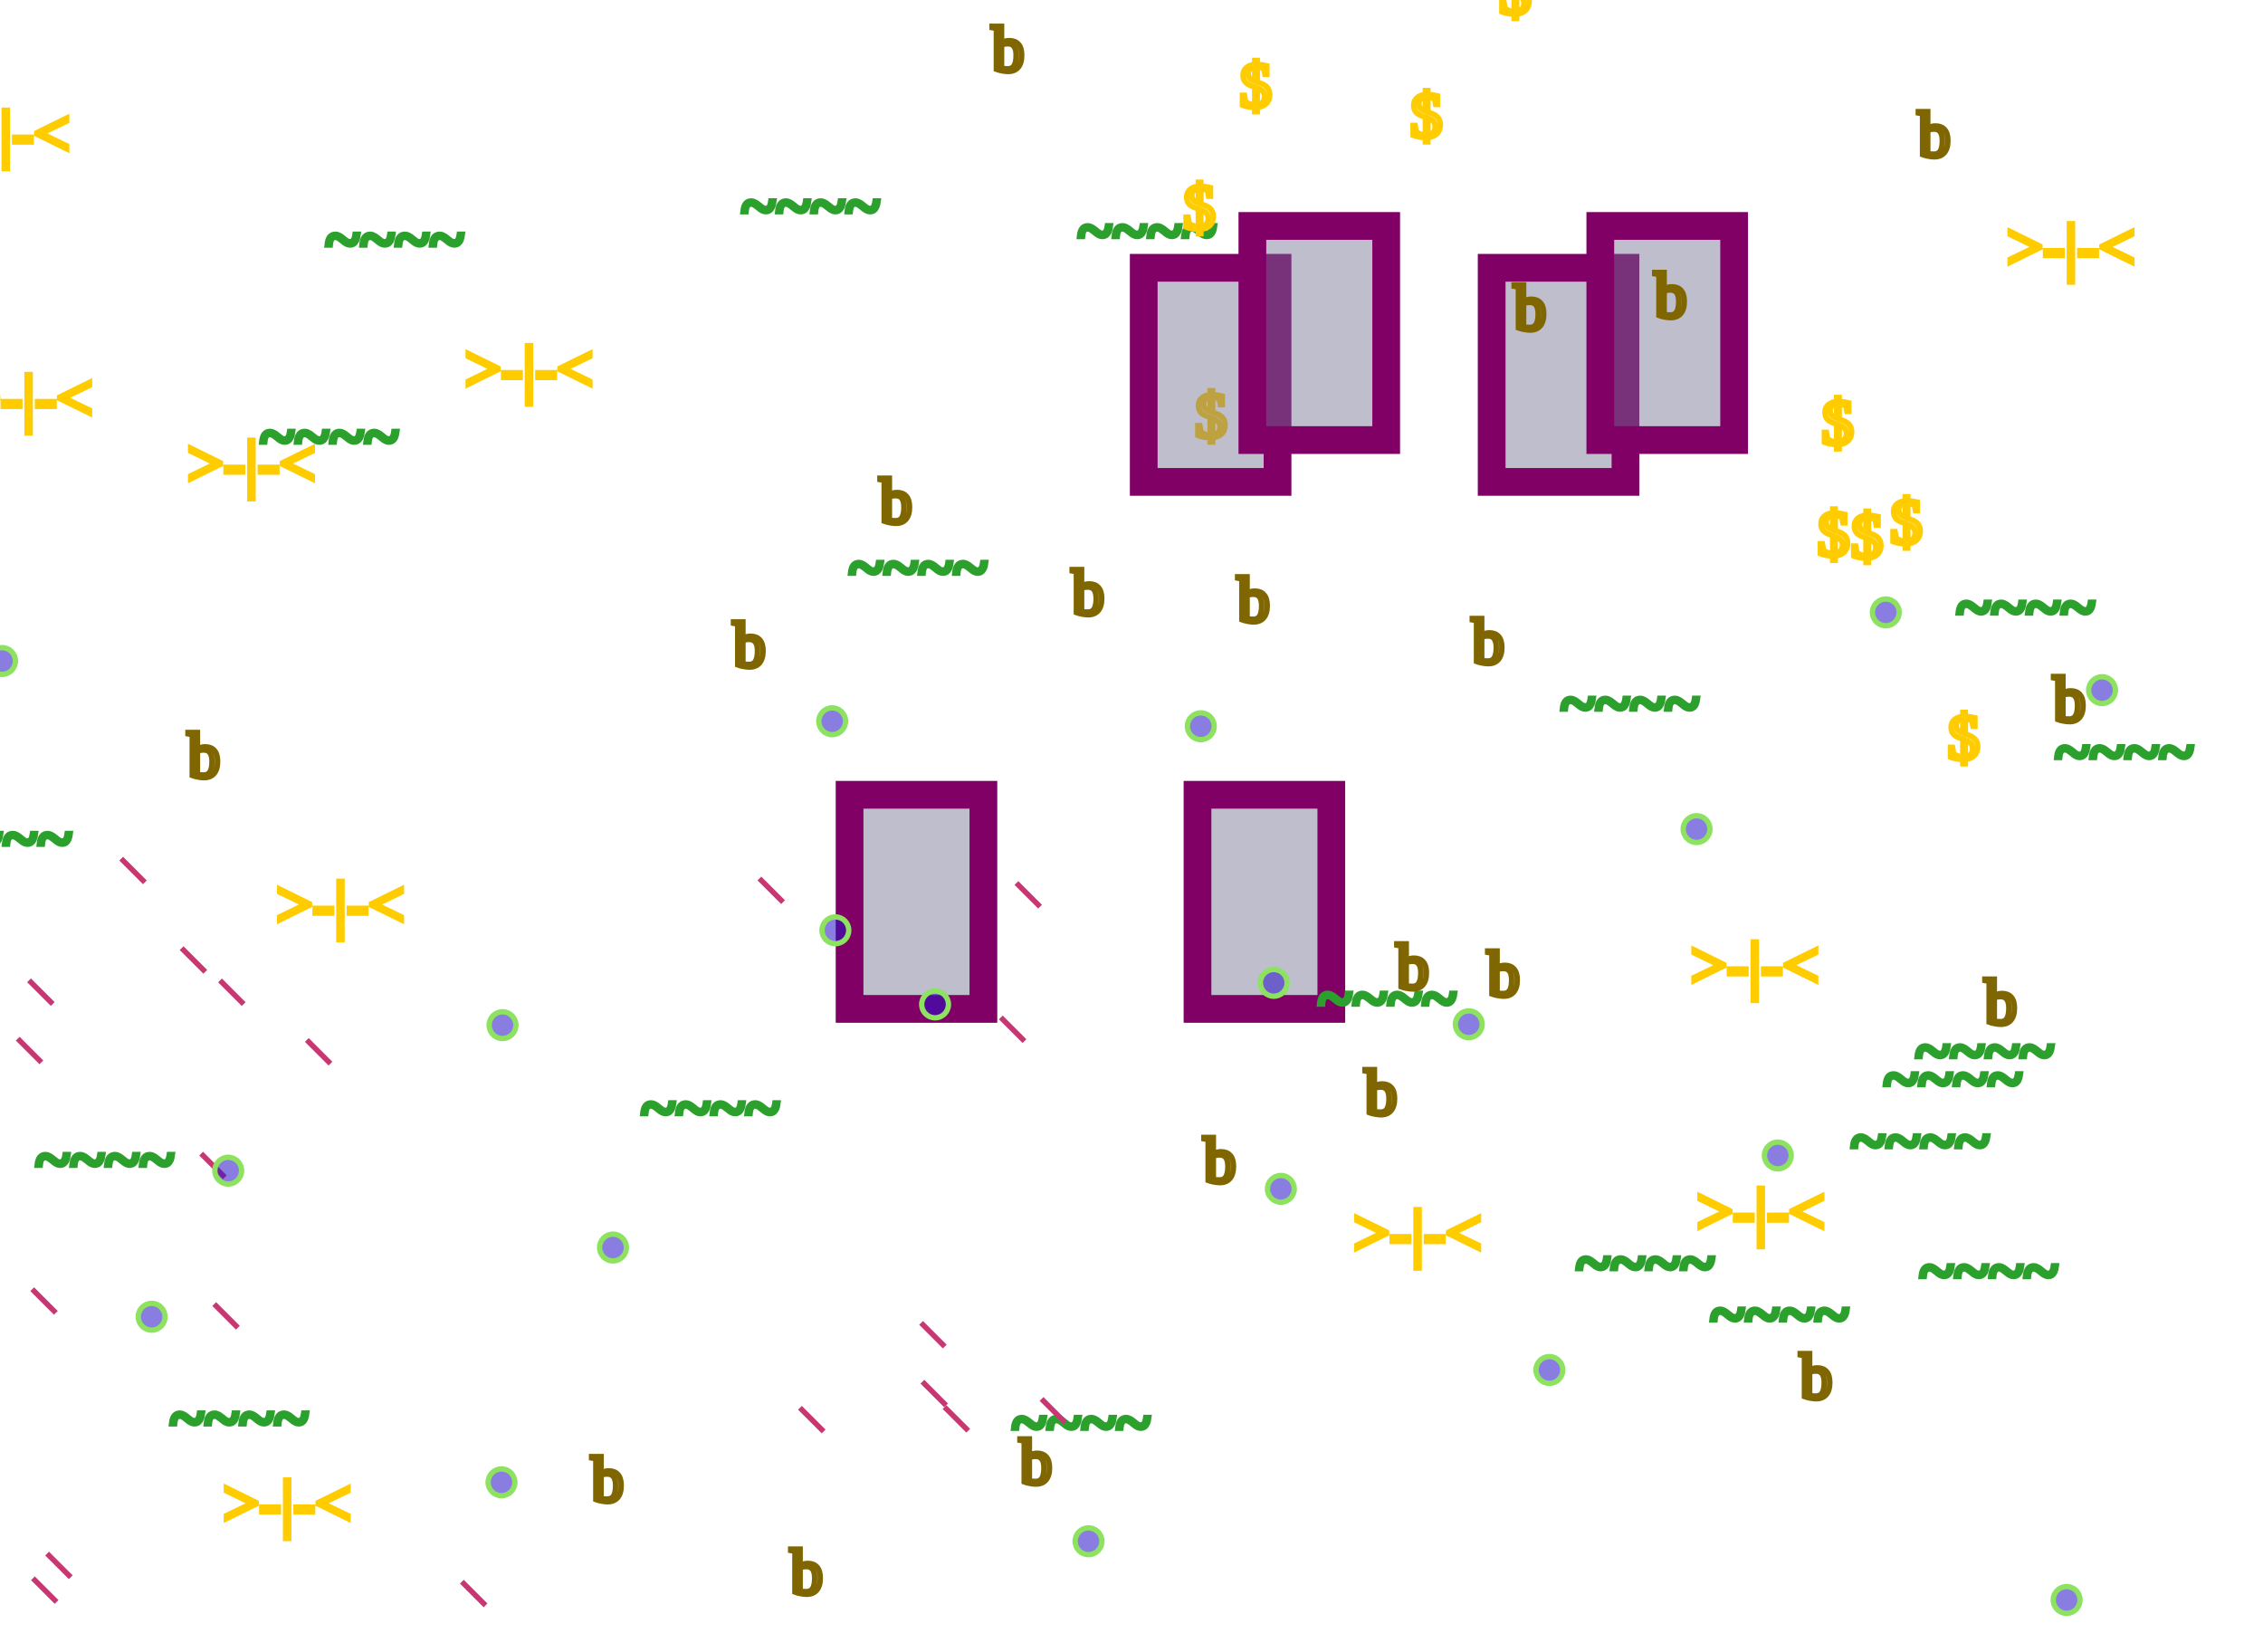
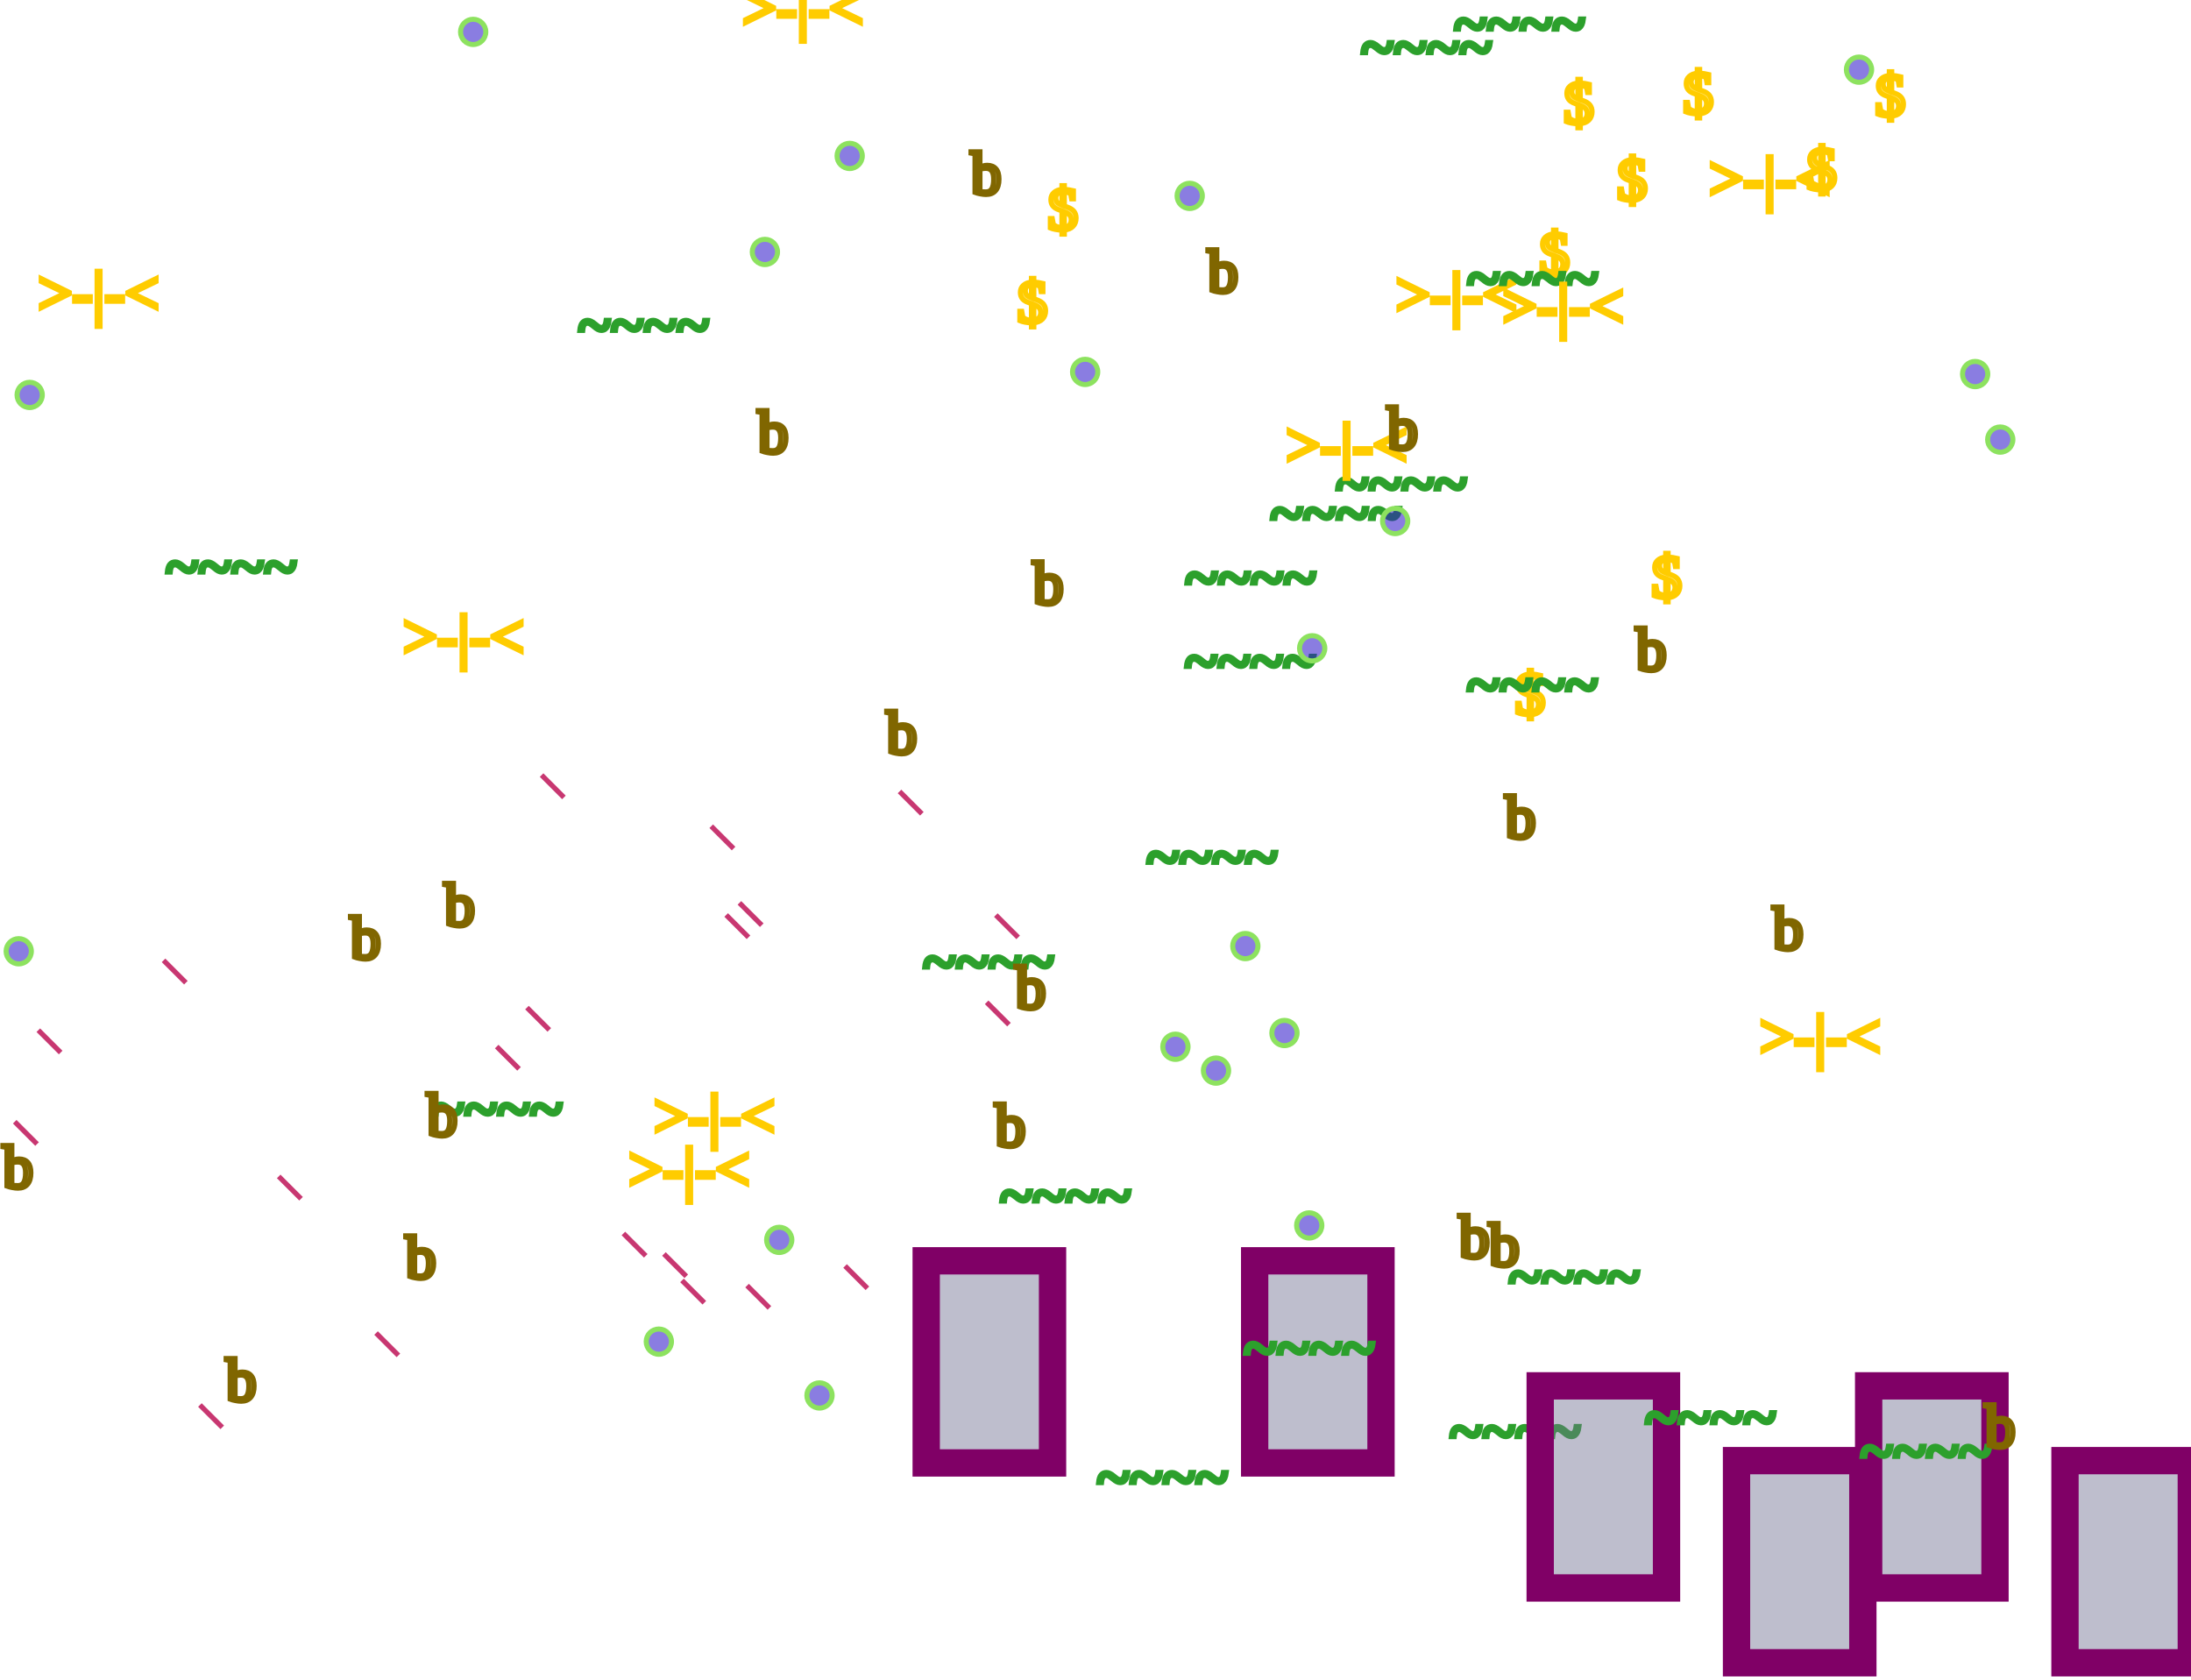
<svg xmlns="http://www.w3.org/2000/svg">
-   <text id="13" x="226.249" y="81.666" text-anchor="middle" stroke="#FFCC00" fill="#FFCC00" fill-opacity="60%"> $</text>
-   <text id="33" x="132.717" y="210.987" text-anchor="middle" stroke="#2ca02c" fill="#2ca02c" fill-opacity="60%"> ~~~~</text>
-   <text id="26" x="46.969" y="90.582" text-anchor="middle" stroke="#FFCC00" fill="#FFCC00" fill-opacity="60%"> &gt;-|-&lt;</text>
-   <circle id="69" cx="28.328" cy="245.988" r="2.5" stroke="#8de25f" fill="#2b13c8" fill-opacity="55%" />
-   <text id="24" x="5.342" y="78.298" text-anchor="middle" stroke="#FFCC00" fill="#FFCC00" fill-opacity="60%"> &gt;-|-&lt;</text>
-   <text id="35" x="0.509" y="160.654" text-anchor="middle" stroke="#2ca02c" fill="#2ca02c" fill-opacity="60%"> ~~~~</text>
-   <circle id="86" cx="0.385" cy="123.486" r="2.5" stroke="#8de25f" fill="#2b13c8" fill-opacity="55%" />
-   <text id="21" x="1.076" y="28.911" text-anchor="middle" stroke="#FFCC00" fill="#FFCC00" fill-opacity="60%"> &gt;-|-&lt;</text>
-   <line id="100" x1="3.309" y1="194.04" x2="7.729" y2="198.46" stroke="#c83771" />
-   <line id="93" x1="8.797" y1="290.23" x2="13.217" y2="294.649" stroke="#c83771" />
-   <line id="88" x1="6.017" y1="240.843" x2="10.436" y2="245.262" stroke="#c83771" />
-   <line id="98" x1="5.426" y1="183.139" x2="9.845" y2="187.559" stroke="#c83771" />
-   <line id="105" x1="6.152" y1="294.849" x2="10.572" y2="299.269" stroke="#c83771" />
-   <text id="27" x="19.584" y="220.634" text-anchor="middle" stroke="#2ca02c" fill="#2ca02c" fill-opacity="60%"> ~~~~</text>
-   <line id="96" x1="22.645" y1="160.412" x2="27.065" y2="164.832" stroke="#c83771" />
-   <text id="55" x="38.114" y="145.162" text-anchor="middle" stroke="#806600" fill="#806600" fill-opacity="60%"> b</text>
-   <line id="89" x1="33.93" y1="177.13" x2="38.35" y2="181.55" stroke="#c83771" />
-   <line id="91" x1="37.581" y1="215.515" x2="42" y2="219.935" stroke="#c83771" />
-   <text id="37" x="44.691" y="268.94" text-anchor="middle" stroke="#2ca02c" fill="#2ca02c" fill-opacity="60%"> ~~~~</text>
-   <line id="104" x1="41.102" y1="183.158" x2="45.521" y2="187.577" stroke="#c83771" />
-   <line id="92" x1="40.018" y1="243.616" x2="44.438" y2="248.036" stroke="#c83771" />
-   <circle id="77" cx="42.634" cy="218.696" r="2.5" stroke="#8de25f" fill="#2b13c8" fill-opacity="55%" />
-   <circle id="82" cx="93.687" cy="276.917" r="2.5" stroke="#8de25f" fill="#2b13c8" fill-opacity="55%" />
-   <text id="19" x="63.602" y="172.961" text-anchor="middle" stroke="#FFCC00" fill="#FFCC00" fill-opacity="60%"> &gt;-|-&lt;</text>
-   <line id="87" x1="57.319" y1="194.284" x2="61.738" y2="198.704" stroke="#c83771" />
-   <text id="23" x="53.645" y="284.822" text-anchor="middle" stroke="#FFCC00" fill="#FFCC00" fill-opacity="60%"> &gt;-|-&lt;</text>
-   <text id="32" x="61.537" y="85.54" text-anchor="middle" stroke="#2ca02c" fill="#2ca02c" fill-opacity="60%"> ~~~~</text>
-   <text id="36" x="73.761" y="48.708" text-anchor="middle" stroke="#2ca02c" fill="#2ca02c" fill-opacity="60%"> ~~~~</text>
-   <line id="90" x1="86.287" y1="295.489" x2="90.706" y2="299.908" stroke="#c83771" />
-   <text id="18" x="98.819" y="72.902" text-anchor="middle" stroke="#FFCC00" fill="#FFCC00" fill-opacity="60%"> &gt;-|-&lt;</text>
-   <circle id="71" cx="93.878" cy="191.516" r="2.5" stroke="#8de25f" fill="#2b13c8" fill-opacity="55%" />
-   <text id="59" x="113.512" y="280.43" text-anchor="middle" stroke="#806600" fill="#806600" fill-opacity="60%"> b</text>
-   <circle id="76" cx="114.518" cy="233.058" r="2.5" stroke="#8de25f" fill="#2b13c8" fill-opacity="55%" />
-   <rect id="1" x="158.714" y="148.477" width="25" height="40" stroke="#800066" fill="#6F6F91" fill-opacity="45%" stroke-width="1.4%" />
-   <text id="56" x="150.705" y="297.715" text-anchor="middle" stroke="#806600" fill="#806600" fill-opacity="60%"> b</text>
-   <line id="94" x1="141.866" y1="164.116" x2="146.286" y2="168.536" stroke="#c83771" />
-   <text id="47" x="140.017" y="124.507" text-anchor="middle" stroke="#806600" fill="#806600" fill-opacity="60%"> b</text>
-   <line id="103" x1="149.444" y1="262.999" x2="153.864" y2="267.418" stroke="#c83771" />
-   <circle id="70" cx="155.466" cy="134.74" r="2.5" stroke="#8de25f" fill="#2b13c8" fill-opacity="55%" />
-   <text id="29" x="151.437" y="42.492" text-anchor="middle" stroke="#2ca02c" fill="#2ca02c" fill-opacity="60%"> ~~~~</text>
-   <circle id="83" cx="156.062" cy="173.793" r="2.5" stroke="#8de25f" fill="#2b13c8" fill-opacity="55%" />
-   <text id="41" x="201.995" y="269.761" text-anchor="middle" stroke="#2ca02c" fill="#2ca02c" fill-opacity="60%"> ~~~~</text>
-   <line id="102" x1="172.322" y1="258.123" x2="176.741" y2="262.543" stroke="#c83771" />
-   <text id="43" x="171.537" y="110.022" text-anchor="middle" stroke="#2ca02c" fill="#2ca02c" fill-opacity="60%"> ~~~~</text>
-   <text id="65" x="167.379" y="97.653" text-anchor="middle" stroke="#806600" fill="#806600" fill-opacity="60%"> b</text>
-   <line id="95" x1="172.077" y1="247.136" x2="176.497" y2="251.555" stroke="#c83771" />
-   <text id="52" x="188.336" y="13.234" text-anchor="middle" stroke="#806600" fill="#806600" fill-opacity="60%"> b</text>
-   <line id="106" x1="176.459" y1="262.862" x2="180.878" y2="267.281" stroke="#c83771" />
-   <circle id="84" cx="174.687" cy="187.641" r="2.5" stroke="#8de25f" fill="#2b13c8" fill-opacity="55%" />
-   <line id="99" x1="186.967" y1="190.073" x2="191.386" y2="194.492" stroke="#c83771" />
-   <text id="63" x="193.531" y="277.131" text-anchor="middle" stroke="#806600" fill="#806600" fill-opacity="60%"> b</text>
-   <line id="97" x1="189.882" y1="164.962" x2="194.301" y2="169.382" stroke="#c83771" />
-   <line id="101" x1="194.582" y1="261.349" x2="199.002" y2="265.769" stroke="#c83771" />
-   <rect id="2" x="223.714" y="148.477" width="25" height="40" stroke="#800066" fill="#6F6F91" fill-opacity="45%" stroke-width="1.4%" />
-   <rect id="5" x="213.667" y="50.027" width="25" height="40" stroke="#800066" fill="#6F6F91" fill-opacity="45%" stroke-width="1.4%" />
-   <text id="49" x="203.284" y="114.726" text-anchor="middle" stroke="#806600" fill="#806600" fill-opacity="60%"> b</text>
-   <circle id="80" cx="203.35" cy="287.931" r="2.5" stroke="#8de25f" fill="#2b13c8" fill-opacity="55%" />
-   <text id="44" x="214.304" y="47.123" text-anchor="middle" stroke="#2ca02c" fill="#2ca02c" fill-opacity="60%"> ~~~~</text>
-   <text id="7" x="224.055" y="42.726" text-anchor="middle" stroke="#FFCC00" fill="#FFCC00" fill-opacity="60%"> $</text>
-   <circle id="79" cx="224.326" cy="135.674" r="2.5" stroke="#8de25f" fill="#2b13c8" fill-opacity="55%" />
-   <text id="9" x="342.555" y="103.758" text-anchor="middle" stroke="#FFCC00" fill="#FFCC00" fill-opacity="60%"> $</text>
-   <rect id="6" x="278.667" y="50.027" width="25" height="40" stroke="#800066" fill="#6F6F91" fill-opacity="45%" stroke-width="1.4%" />
-   <text id="38" x="259.153" y="190.515" text-anchor="middle" stroke="#2ca02c" fill="#2ca02c" fill-opacity="60%"> ~~~~</text>
-   <text id="15" x="234.587" y="19.958" text-anchor="middle" stroke="#FFCC00" fill="#FFCC00" fill-opacity="60%"> $</text>
-   <rect id="3" x="233.964" y="42.211" width="25" height="40" stroke="#800066" fill="#6F6F91" fill-opacity="45%" stroke-width="1.4%" />
-   <text id="54" x="227.897" y="220.813" text-anchor="middle" stroke="#806600" fill="#806600" fill-opacity="60%"> b</text>
-   <text id="51" x="234.203" y="116.074" text-anchor="middle" stroke="#806600" fill="#806600" fill-opacity="60%"> b</text>
-   <circle id="78" cx="239.285" cy="222.096" r="2.5" stroke="#8de25f" fill="#2b13c8" fill-opacity="55%" />
-   <circle id="75" cx="237.956" cy="183.61" r="2.5" stroke="#8de25f" fill="#2b13c8" fill-opacity="55%" />
-   <text id="64" x="257.994" y="208.14" text-anchor="middle" stroke="#806600" fill="#806600" fill-opacity="60%"> b</text>
-   <text id="17" x="264.825" y="234.305" text-anchor="middle" stroke="#FFCC00" fill="#FFCC00" fill-opacity="60%"> &gt;-|-&lt;</text>
-   <text id="66" x="263.939" y="184.644" text-anchor="middle" stroke="#806600" fill="#806600" fill-opacity="60%"> b</text>
-   <circle id="74" cx="274.388" cy="191.35" r="2.5" stroke="#8de25f" fill="#2b13c8" fill-opacity="55%" />
-   <text id="16" x="266.465" y="25.583" text-anchor="middle" stroke="#FFCC00" fill="#FFCC00" fill-opacity="60%"> $</text>
-   <text id="60" x="278.035" y="123.864" text-anchor="middle" stroke="#806600" fill="#806600" fill-opacity="60%"> b</text>
-   <rect id="4" x="298.964" y="42.211" width="25" height="40" stroke="#800066" fill="#6F6F91" fill-opacity="45%" stroke-width="1.4%" />
-   <text id="10" x="283.052" y="2.534" text-anchor="middle" stroke="#FFCC00" fill="#FFCC00" fill-opacity="60%"> $</text>
-   <text id="53" x="280.909" y="185.987" text-anchor="middle" stroke="#806600" fill="#806600" fill-opacity="60%"> b</text>
-   <text id="58" x="285.86" y="61.549" text-anchor="middle" stroke="#806600" fill="#806600" fill-opacity="60%"> b</text>
-   <circle id="67" cx="289.449" cy="255.93" r="2.5" stroke="#8de25f" fill="#2b13c8" fill-opacity="55%" />
-   <text id="22" x="327.818" y="184.295" text-anchor="middle" stroke="#FFCC00" fill="#FFCC00" fill-opacity="60%"> &gt;-|-&lt;</text>
-   <text id="31" x="307.381" y="239.948" text-anchor="middle" stroke="#2ca02c" fill="#2ca02c" fill-opacity="60%"> ~~~~</text>
-   <text id="34" x="304.521" y="135.41" text-anchor="middle" stroke="#2ca02c" fill="#2ca02c" fill-opacity="60%"> ~~~~</text>
-   <text id="61" x="312.117" y="59.227" text-anchor="middle" stroke="#806600" fill="#806600" fill-opacity="60%"> b</text>
-   <circle id="73" cx="316.948" cy="154.887" r="2.5" stroke="#8de25f" fill="#2b13c8" fill-opacity="55%" />
-   <text id="46" x="332.469" y="249.524" text-anchor="middle" stroke="#2ca02c" fill="#2ca02c" fill-opacity="60%"> ~~~~</text>
-   <text id="20" x="328.947" y="230.304" text-anchor="middle" stroke="#FFCC00" fill="#FFCC00" fill-opacity="60%"> &gt;-|-&lt;</text>
-   <circle id="81" cx="332.126" cy="215.861" r="2.5" stroke="#8de25f" fill="#2b13c8" fill-opacity="55%" />
-   <text id="62" x="339.295" y="261.187" text-anchor="middle" stroke="#806600" fill="#806600" fill-opacity="60%"> b</text>
-   <text id="14" x="366.862" y="141.762" text-anchor="middle" stroke="#FFCC00" fill="#FFCC00" fill-opacity="60%"> $</text>
-   <text id="12" x="348.779" y="104.18" text-anchor="middle" stroke="#FFCC00" fill="#FFCC00" fill-opacity="60%"> $</text>
-   <text id="11" x="343.3" y="82.935" text-anchor="middle" stroke="#FFCC00" fill="#FFCC00" fill-opacity="60%"> $</text>
-   <text id="39" x="358.74" y="217.158" text-anchor="middle" stroke="#2ca02c" fill="#2ca02c" fill-opacity="60%"> ~~~~</text>
-   <text id="8" x="356.118" y="101.488" text-anchor="middle" stroke="#FFCC00" fill="#FFCC00" fill-opacity="60%"> $</text>
-   <circle id="72" cx="352.296" cy="114.404" r="2.5" stroke="#8de25f" fill="#2b13c8" fill-opacity="55%" />
-   <text id="30" x="364.849" y="205.56" text-anchor="middle" stroke="#2ca02c" fill="#2ca02c" fill-opacity="60%"> ~~~~</text>
-   <text id="48" x="361.365" y="29.183" text-anchor="middle" stroke="#806600" fill="#806600" fill-opacity="60%"> b</text>
-   <text id="45" x="378.456" y="117.452" text-anchor="middle" stroke="#2ca02c" fill="#2ca02c" fill-opacity="60%"> ~~~~</text>
-   <text id="28" x="371.548" y="241.414" text-anchor="middle" stroke="#2ca02c" fill="#2ca02c" fill-opacity="60%"> ~~~~</text>
-   <text id="42" x="370.79" y="200.335" text-anchor="middle" stroke="#2ca02c" fill="#2ca02c" fill-opacity="60%"> ~~~~</text>
-   <text id="50" x="373.798" y="191.243" text-anchor="middle" stroke="#806600" fill="#806600" fill-opacity="60%"> b</text>
-   <text id="25" x="386.88" y="50.109" text-anchor="middle" stroke="#FFCC00" fill="#FFCC00" fill-opacity="60%"> &gt;-|-&lt;</text>
-   <text id="57" x="386.62" y="134.703" text-anchor="middle" stroke="#806600" fill="#806600" fill-opacity="60%"> b</text>
-   <circle id="85" cx="386.078" cy="298.898" r="2.5" stroke="#8de25f" fill="#2b13c8" fill-opacity="55%" />
-   <text id="40" x="396.866" y="144.454" text-anchor="middle" stroke="#2ca02c" fill="#2ca02c" fill-opacity="60%"> ~~~~</text>
-   <circle id="68" cx="392.694" cy="128.93" r="2.5" stroke="#8de25f" fill="#2b13c8" fill-opacity="55%" />
+   <rect id="2" x="248.29" y="249.513" width="25" height="40" stroke="#800066" fill="#6F6F91" fill-opacity="45%" stroke-width="1.4%" />
+   <text id="22" x="158.872" y="5.594" text-anchor="middle" stroke="#FFCC00" fill="#FFCC00" fill-opacity="60%"> &gt;-|-&lt;</text>
+   <text id="35" x="98.375" y="223.438" text-anchor="middle" stroke="#2ca02c" fill="#2ca02c" fill-opacity="60%"> ~~~~</text>
+   <text id="61" x="72.347" y="189.685" text-anchor="middle" stroke="#806600" fill="#806600" fill-opacity="60%"> b</text>
+   <text id="26" x="19.504" y="61.998" text-anchor="middle" stroke="#FFCC00" fill="#FFCC00" fill-opacity="60%"> &gt;-|-&lt;</text>
+   <circle id="72" cx="3.705" cy="188.254" r="2.5" stroke="#8de25f" fill="#2b13c8" fill-opacity="55%" />
+   <text id="64" x="3.569" y="235.015" text-anchor="middle" stroke="#806600" fill="#806600" fill-opacity="60%"> b</text>
+   <line id="88" x1="2.914" y1="221.988" x2="7.333" y2="226.407" stroke="#c83771" />
+   <circle id="83" cx="5.871" cy="78.157" r="2.5" stroke="#8de25f" fill="#2b13c8" fill-opacity="55%" />
+   <line id="104" x1="7.582" y1="203.875" x2="12.002" y2="208.294" stroke="#c83771" />
+   <text id="29" x="45.762" y="116.146" text-anchor="middle" stroke="#2ca02c" fill="#2ca02c" fill-opacity="60%"> ~~~~</text>
+   <line id="91" x1="32.364" y1="190.054" x2="36.783" y2="194.473" stroke="#c83771" />
+   <line id="95" x1="39.563" y1="278.049" x2="43.982" y2="282.468" stroke="#c83771" />
+   <text id="62" x="47.747" y="277.183" text-anchor="middle" stroke="#806600" fill="#806600" fill-opacity="60%"> b</text>
+   <line id="98" x1="55.154" y1="232.809" x2="59.573" y2="237.229" stroke="#c83771" />
+   <text id="60" x="90.963" y="183.142" text-anchor="middle" stroke="#806600" fill="#806600" fill-opacity="60%"> b</text>
+   <text id="65" x="83.28" y="252.889" text-anchor="middle" stroke="#806600" fill="#806600" fill-opacity="60%"> b</text>
+   <line id="96" x1="74.42" y1="263.807" x2="78.839" y2="268.226" stroke="#c83771" />
+   <text id="58" x="87.509" y="224.714" text-anchor="middle" stroke="#806600" fill="#806600" fill-opacity="60%"> b</text>
+   <circle id="76" cx="93.635" cy="6.309" r="2.5" stroke="#8de25f" fill="#2b13c8" fill-opacity="55%" />
+   <text id="25" x="91.731" y="129.982" text-anchor="middle" stroke="#FFCC00" fill="#FFCC00" fill-opacity="60%"> &gt;-|-&lt;</text>
+   <line id="94" x1="98.296" y1="207.113" x2="102.715" y2="211.532" stroke="#c83771" />
+   <text id="24" x="136.374" y="235.358" text-anchor="middle" stroke="#FFCC00" fill="#FFCC00" fill-opacity="60%"> &gt;-|-&lt;</text>
+   <text id="45" x="127.382" y="68.336" text-anchor="middle" stroke="#2ca02c" fill="#2ca02c" fill-opacity="60%"> ~~~~</text>
+   <line id="100" x1="104.282" y1="199.401" x2="108.702" y2="203.82" stroke="#c83771" />
+   <line id="90" x1="123.37" y1="244.105" x2="127.79" y2="248.525" stroke="#c83771" />
+   <line id="105" x1="107.176" y1="153.388" x2="111.595" y2="157.807" stroke="#c83771" />
+   <line id="101" x1="131.39" y1="248.158" x2="135.81" y2="252.578" stroke="#c83771" />
+   <circle id="77" cx="130.377" cy="265.51" r="2.5" stroke="#8de25f" fill="#2b13c8" fill-opacity="55%" />
+   <line id="89" x1="134.959" y1="253.392" x2="139.378" y2="257.812" stroke="#c83771" />
+   <circle id="85" cx="151.366" cy="49.859" r="2.5" stroke="#8de25f" fill="#2b13c8" fill-opacity="55%" />
+   <line id="97" x1="143.703" y1="181.072" x2="148.123" y2="185.492" stroke="#c83771" />
+   <text id="23" x="141.375" y="224.848" text-anchor="middle" stroke="#FFCC00" fill="#FFCC00" fill-opacity="60%"> &gt;-|-&lt;</text>
+   <line id="106" x1="140.748" y1="163.508" x2="145.168" y2="167.928" stroke="#c83771" />
+   <line id="92" x1="147.841" y1="254.418" x2="152.261" y2="258.838" stroke="#c83771" />
+   <line id="103" x1="146.325" y1="178.678" x2="150.745" y2="183.097" stroke="#c83771" />
+   <text id="51" x="153.008" y="89.568" text-anchor="middle" stroke="#806600" fill="#806600" fill-opacity="60%"> b</text>
+   <circle id="86" cx="154.202" cy="245.369" r="2.5" stroke="#8de25f" fill="#2b13c8" fill-opacity="55%" />
+   <text id="11" x="204.295" y="63.776" text-anchor="middle" stroke="#FFCC00" fill="#FFCC00" fill-opacity="60%"> $</text>
+   <rect id="1" x="183.29" y="249.513" width="25" height="40" stroke="#800066" fill="#6F6F91" fill-opacity="45%" stroke-width="1.4%" />
+   <circle id="82" cx="168.143" cy="30.855" r="2.5" stroke="#8de25f" fill="#2b13c8" fill-opacity="55%" />
+   <circle id="71" cx="162.171" cy="276.157" r="2.5" stroke="#8de25f" fill="#2b13c8" fill-opacity="55%" />
+   <line id="93" x1="167.234" y1="250.536" x2="171.653" y2="254.955" stroke="#c83771" />
+   <text id="66" x="178.462" y="149.072" text-anchor="middle" stroke="#806600" fill="#806600" fill-opacity="60%"> b</text>
+   <line id="99" x1="178.009" y1="156.628" x2="182.428" y2="161.048" stroke="#c83771" />
+   <text id="44" x="195.642" y="194.322" text-anchor="middle" stroke="#2ca02c" fill="#2ca02c" fill-opacity="60%"> ~~~~</text>
+   <text id="57" x="195.149" y="38.364" text-anchor="middle" stroke="#806600" fill="#806600" fill-opacity="60%"> b</text>
+   <line id="87" x1="195.248" y1="198.356" x2="199.667" y2="202.775" stroke="#c83771" />
+   <text id="50" x="199.953" y="226.799" text-anchor="middle" stroke="#806600" fill="#806600" fill-opacity="60%"> b</text>
+   <line id="102" x1="197.066" y1="181.091" x2="201.485" y2="185.51" stroke="#c83771" />
+   <text id="48" x="203.959" y="199.523" text-anchor="middle" stroke="#806600" fill="#806600" fill-opacity="60%"> b</text>
+   <text id="34" x="239.861" y="173.611" text-anchor="middle" stroke="#2ca02c" fill="#2ca02c" fill-opacity="60%"> ~~~~</text>
+   <text id="33" x="230.047" y="296.35" text-anchor="middle" stroke="#2ca02c" fill="#2ca02c" fill-opacity="60%"> ~~~~</text>
+   <text id="8" x="210.332" y="45.425" text-anchor="middle" stroke="#FFCC00" fill="#FFCC00" fill-opacity="60%"> $</text>
+   <text id="49" x="207.451" y="119.488" text-anchor="middle" stroke="#806600" fill="#806600" fill-opacity="60%"> b</text>
+   <text id="39" x="210.853" y="240.632" text-anchor="middle" stroke="#2ca02c" fill="#2ca02c" fill-opacity="60%"> ~~~~</text>
+   <circle id="80" cx="214.739" cy="73.598" r="2.5" stroke="#8de25f" fill="#2b13c8" fill-opacity="55%" />
+   <circle id="70" cx="232.603" cy="207.15" r="2.5" stroke="#8de25f" fill="#2b13c8" fill-opacity="55%" />
+   <circle id="79" cx="235.43" cy="38.763" r="2.5" stroke="#8de25f" fill="#2b13c8" fill-opacity="55%" />
+   <text id="41" x="247.431" y="134.83" text-anchor="middle" stroke="#2ca02c" fill="#2ca02c" fill-opacity="60%"> ~~~~</text>
+   <text id="55" x="242.019" y="57.753" text-anchor="middle" stroke="#806600" fill="#806600" fill-opacity="60%"> b</text>
+   <circle id="75" cx="240.637" cy="211.869" r="2.5" stroke="#8de25f" fill="#2b13c8" fill-opacity="55%" />
+   <circle id="78" cx="246.44" cy="187.226" r="2.5" stroke="#8de25f" fill="#2b13c8" fill-opacity="55%" />
+   <text id="38" x="247.507" y="118.334" text-anchor="middle" stroke="#2ca02c" fill="#2ca02c" fill-opacity="60%"> ~~~~</text>
+   <text id="10" x="307.616" y="54.216" text-anchor="middle" stroke="#FFCC00" fill="#FFCC00" fill-opacity="60%"> $</text>
+   <text id="21" x="288.198" y="62.271" text-anchor="middle" stroke="#FFCC00" fill="#FFCC00" fill-opacity="60%"> &gt;-|-&lt;</text>
+   <text id="42" x="264.374" y="105.565" text-anchor="middle" stroke="#2ca02c" fill="#2ca02c" fill-opacity="60%"> ~~~~</text>
+   <text id="36" x="259.112" y="270.763" text-anchor="middle" stroke="#2ca02c" fill="#2ca02c" fill-opacity="60%"> ~~~~</text>
+   <circle id="68" cx="259.084" cy="242.508" r="2.5" stroke="#8de25f" fill="#2b13c8" fill-opacity="55%" />
+   <circle id="81" cx="254.183" cy="204.431" r="2.5" stroke="#8de25f" fill="#2b13c8" fill-opacity="55%" />
+   <circle id="69" cx="259.668" cy="128.293" r="2.5" stroke="#8de25f" fill="#2b13c8" fill-opacity="55%" />
+   <text id="30" x="277.333" y="99.721" text-anchor="middle" stroke="#2ca02c" fill="#2ca02c" fill-opacity="60%"> ~~~~</text>
+   <text id="17" x="266.473" y="92.072" text-anchor="middle" stroke="#FFCC00" fill="#FFCC00" fill-opacity="60%"> &gt;-|-&lt;</text>
+   <circle id="84" cx="276.088" cy="103.108" r="2.5" stroke="#8de25f" fill="#2b13c8" fill-opacity="55%" />
+   <text id="28" x="282.313" y="13.357" text-anchor="middle" stroke="#2ca02c" fill="#2ca02c" fill-opacity="60%"> ~~~~</text>
+   <text id="54" x="277.572" y="88.838" text-anchor="middle" stroke="#806600" fill="#806600" fill-opacity="60%"> b</text>
+   <text id="15" x="302.786" y="141.336" text-anchor="middle" stroke="#FFCC00" fill="#FFCC00" fill-opacity="60%"> $</text>
+   <text id="27" x="300.712" y="8.718" text-anchor="middle" stroke="#2ca02c" fill="#2ca02c" fill-opacity="60%"> ~~~~</text>
+   <text id="52" x="297.687" y="250.449" text-anchor="middle" stroke="#806600" fill="#806600" fill-opacity="60%"> b</text>
+   <text id="59" x="291.761" y="248.826" text-anchor="middle" stroke="#806600" fill="#806600" fill-opacity="60%"> b</text>
+   <text id="43" x="299.846" y="287.251" text-anchor="middle" stroke="#2ca02c" fill="#2ca02c" fill-opacity="60%"> ~~~~</text>
+   <text id="47" x="300.911" y="165.786" text-anchor="middle" stroke="#806600" fill="#806600" fill-opacity="60%"> b</text>
+   <text id="40" x="303.301" y="59.071" text-anchor="middle" stroke="#2ca02c" fill="#2ca02c" fill-opacity="60%"> ~~~~</text>
+   <text id="32" x="303.251" y="139.485" text-anchor="middle" stroke="#2ca02c" fill="#2ca02c" fill-opacity="60%"> ~~~~</text>
+   <rect id="5" x="304.792" y="274.258" width="25" height="40" stroke="#800066" fill="#6F6F91" fill-opacity="45%" stroke-width="1.4%" />
+   <rect id="3" x="343.644" y="289.057" width="25" height="40" stroke="#800066" fill="#6F6F91" fill-opacity="45%" stroke-width="1.4%" />
+   <text id="14" x="329.815" y="118.188" text-anchor="middle" stroke="#FFCC00" fill="#FFCC00" fill-opacity="60%"> $</text>
+   <text id="16" x="312.438" y="24.376" text-anchor="middle" stroke="#FFCC00" fill="#FFCC00" fill-opacity="60%"> $</text>
+   <text id="20" x="309.344" y="64.56" text-anchor="middle" stroke="#FFCC00" fill="#FFCC00" fill-opacity="60%"> &gt;-|-&lt;</text>
+   <text id="37" x="311.532" y="256.658" text-anchor="middle" stroke="#2ca02c" fill="#2ca02c" fill-opacity="60%"> ~~~~</text>
+   <text id="9" x="322.998" y="39.553" text-anchor="middle" stroke="#FFCC00" fill="#FFCC00" fill-opacity="60%"> $</text>
+   <text id="56" x="326.782" y="132.605" text-anchor="middle" stroke="#806600" fill="#806600" fill-opacity="60%"> b</text>
+   <text id="12" x="336.06" y="22.428" text-anchor="middle" stroke="#FFCC00" fill="#FFCC00" fill-opacity="60%"> $</text>
+   <text id="31" x="338.496" y="284.509" text-anchor="middle" stroke="#2ca02c" fill="#2ca02c" fill-opacity="60%"> ~~~~</text>
+   <rect id="6" x="369.792" y="274.258" width="25" height="40" stroke="#800066" fill="#6F6F91" fill-opacity="45%" stroke-width="1.4%" />
+   <text id="18" x="360.202" y="209.095" text-anchor="middle" stroke="#FFCC00" fill="#FFCC00" fill-opacity="60%"> &gt;-|-&lt;</text>
+   <text id="19" x="350.193" y="39.331" text-anchor="middle" stroke="#FFCC00" fill="#FFCC00" fill-opacity="60%"> &gt;-|-&lt;</text>
+   <text id="63" x="353.85" y="187.818" text-anchor="middle" stroke="#806600" fill="#806600" fill-opacity="60%"> b</text>
+   <text id="7" x="360.484" y="37.469" text-anchor="middle" stroke="#FFCC00" fill="#FFCC00" fill-opacity="60%"> $</text>
+   <circle id="67" cx="367.884" cy="13.784" r="2.5" stroke="#8de25f" fill="#2b13c8" fill-opacity="55%" />
+   <text id="46" x="381.13" y="291.157" text-anchor="middle" stroke="#2ca02c" fill="#2ca02c" fill-opacity="60%"> ~~~~</text>
+   <text id="13" x="374.066" y="22.881" text-anchor="middle" stroke="#FFCC00" fill="#FFCC00" fill-opacity="60%"> $</text>
+   <text id="53" x="395.828" y="286.319" text-anchor="middle" stroke="#806600" fill="#806600" fill-opacity="60%"> b</text>
+   <circle id="73" cx="390.864" cy="74.027" r="2.5" stroke="#8de25f" fill="#2b13c8" fill-opacity="55%" />
+   <rect id="4" x="408.644" y="289.057" width="25" height="40" stroke="#800066" fill="#6F6F91" fill-opacity="45%" stroke-width="1.4%" />
+   <circle id="74" cx="395.833" cy="86.991" r="2.5" stroke="#8de25f" fill="#2b13c8" fill-opacity="55%" />
</svg>
